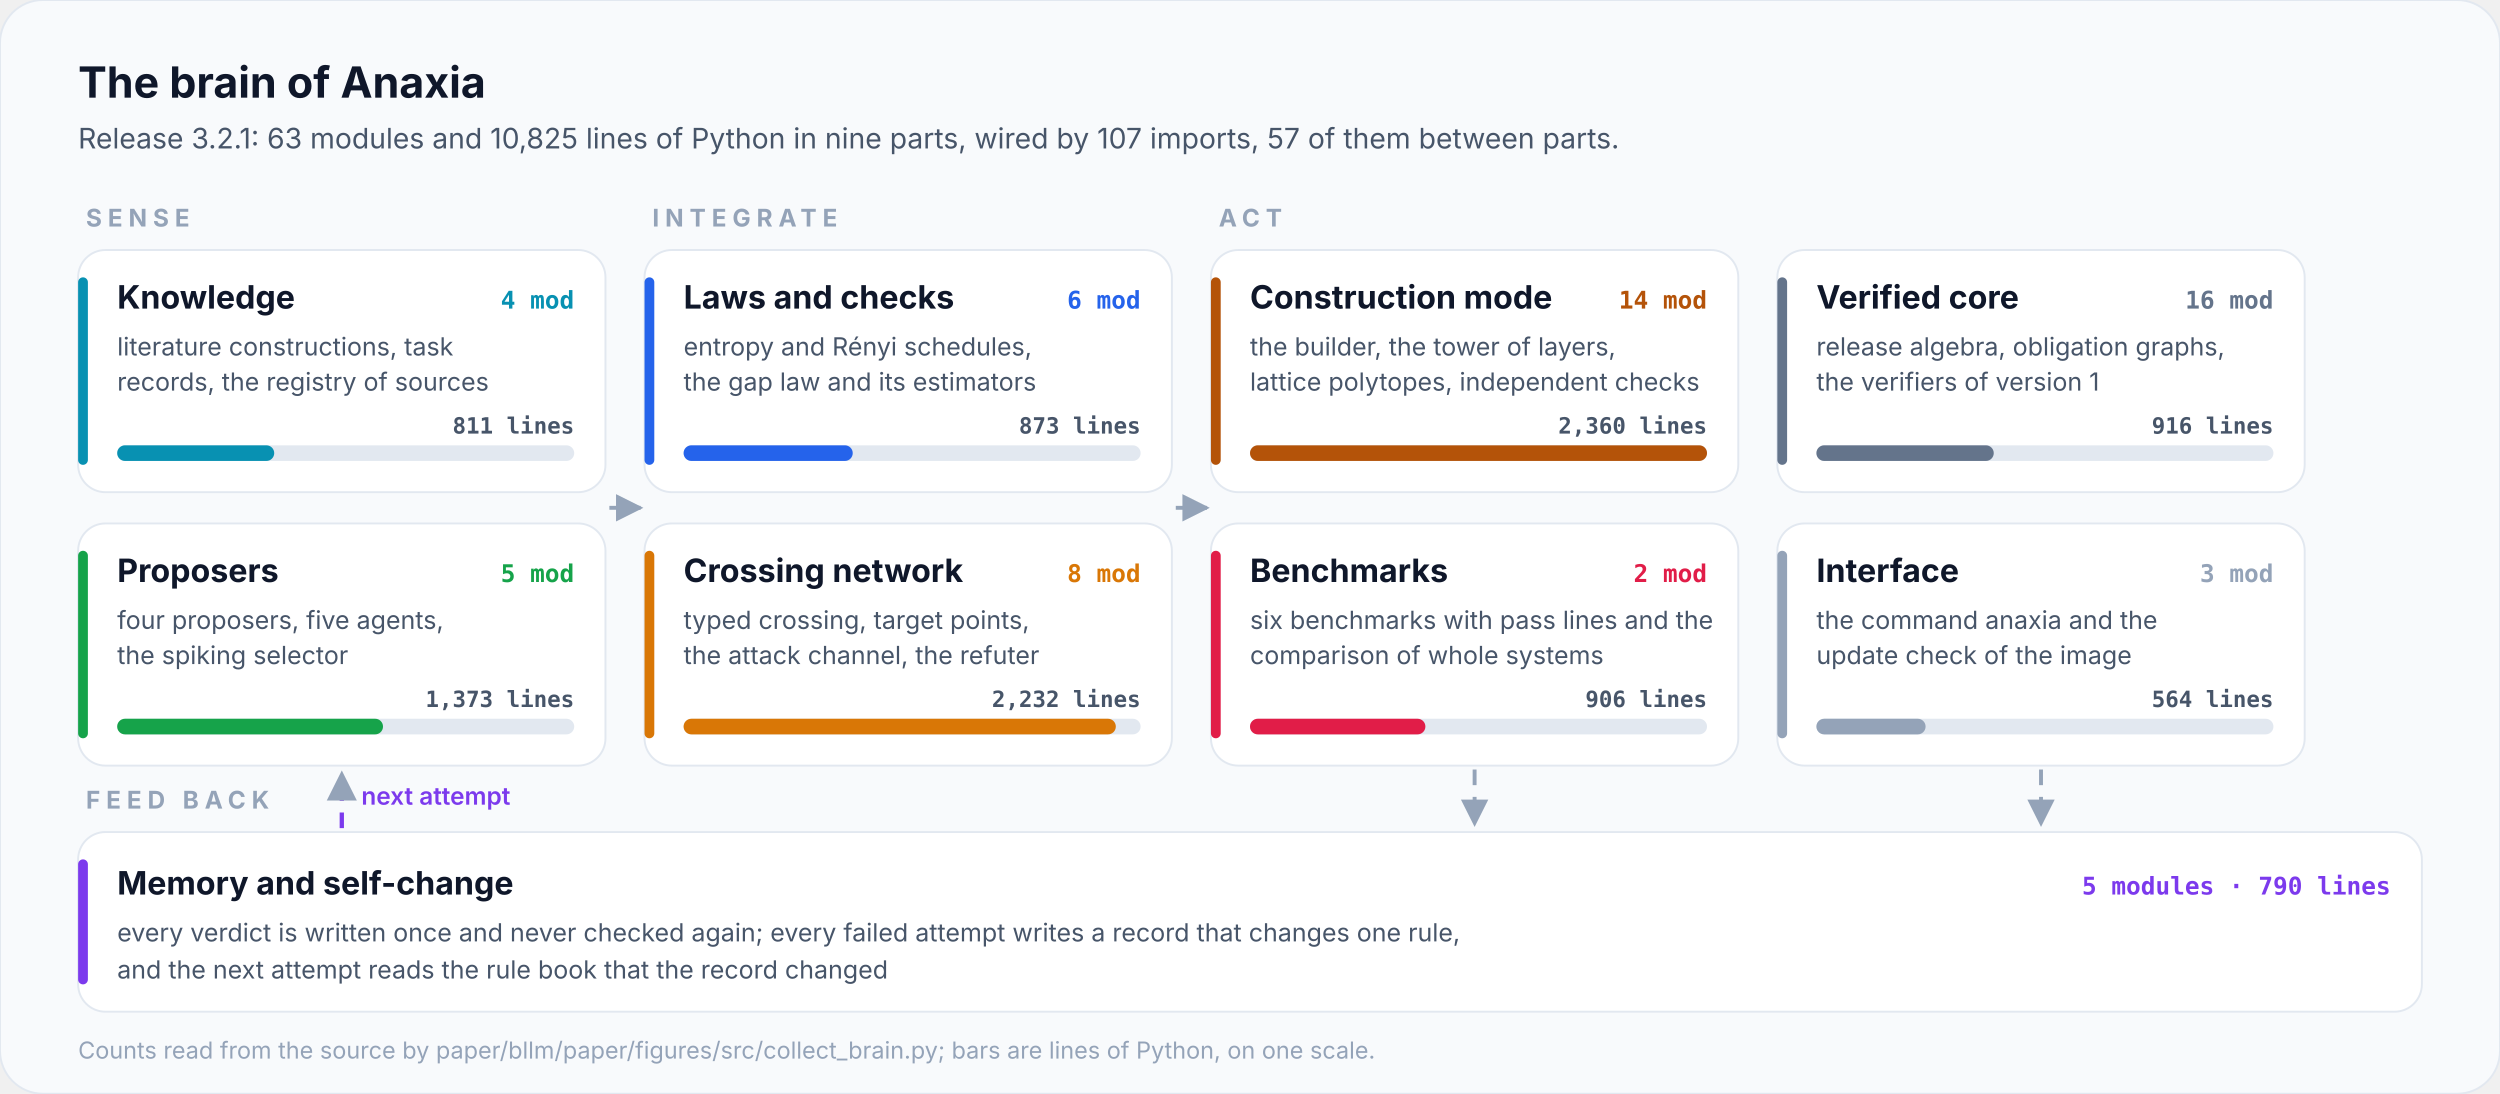
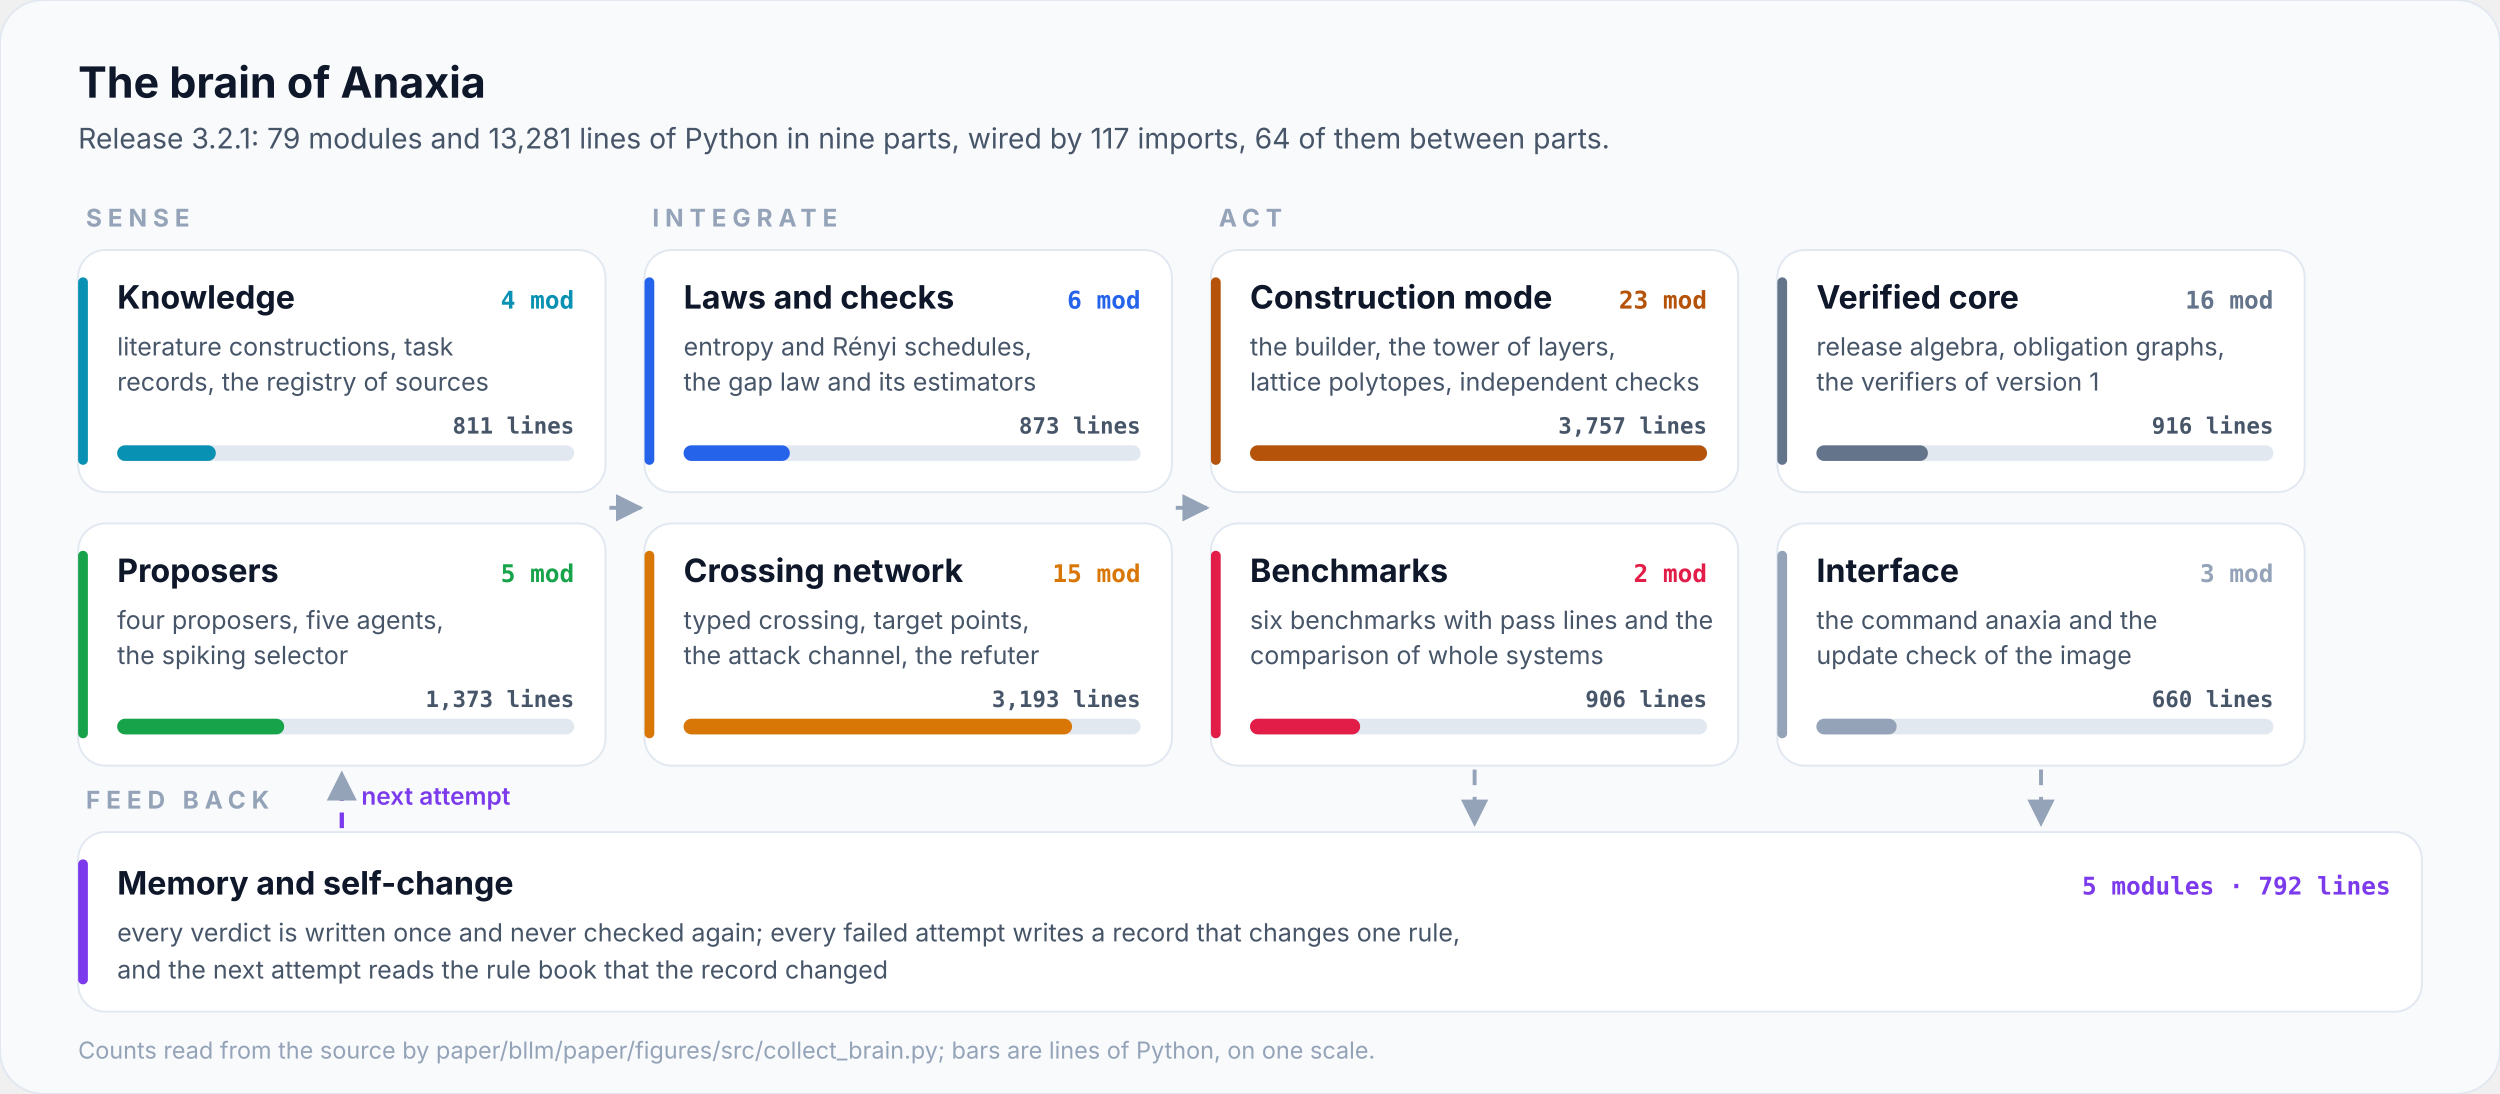
- <svg xmlns="http://www.w3.org/2000/svg" viewBox="0 0 1280 560" width="1280" height="560" role="img" aria-label="The brain of Anaxia: 63 modules in nine parts">
+ <svg xmlns="http://www.w3.org/2000/svg" viewBox="0 0 1280 560" width="1280" height="560" role="img" aria-label="The brain of Anaxia: 79 modules in nine parts">
  <style>@keyframes flow{to{stroke-dashoffset:-28}}@keyframes pulse{0%,100%{transform:scale(1)}50%{transform:scale(1.12)}}@keyframes rise{from{transform:scaleX(0)}to{transform:scaleX(1)}}[marker-end]{stroke-dasharray:8 6;animation:flow 1.4s linear infinite}.pulse{transform-box:fill-box;transform-origin:center;animation:pulse 2.4s ease-in-out infinite}.rise{transform-box:fill-box;transform-origin:left;animation:rise 1.8s cubic-bezier(.2,.8,.2,1) both}@keyframes draw{from{stroke-dashoffset:1}to{stroke-dashoffset:0}}.draw{stroke-dasharray:1;stroke-dashoffset:1;animation:draw 1.1s cubic-bezier(.4,0,.2,1) forwards}@keyframes orbit{to{transform:rotate(360deg)}}.orbit{transform-box:fill-box;transform-origin:center;animation:orbit 12s linear infinite}@keyframes grow{from{transform:scaleY(0)}to{transform:scaleY(1)}}.grow{transform-box:fill-box;transform-origin:bottom;animation:grow 1.6s cubic-bezier(.2,.8,.2,1) both}@keyframes fade{from{opacity:0;transform:translateY(10px)}to{opacity:1;transform:none}}.fade{animation:fade .9s cubic-bezier(.2,.8,.2,1) both}@keyframes ping{0%{opacity:.7;transform:scale(1)}100%{opacity:0;transform:scale(2.6)}}.ping{transform-box:fill-box;transform-origin:center;animation:ping 2.2s cubic-bezier(0,0,.2,1) infinite}@keyframes sweep{0%,55%{transform:translateX(-100%)}100%{transform:translateX(100%)}}.sweep{transform-box:fill-box;animation:sweep 7s ease-in-out infinite}@keyframes march{to{stroke-dashoffset:-24}}.march{stroke-dasharray:3 9;animation:march 2s linear infinite}</style>
  <style>@media (prefers-reduced-motion:reduce){*{animation:none!important}.draw{stroke-dashoffset:0!important}.ping,.sweep{display:none}}</style>
  <defs>
    <marker id="ar" viewBox="0 0 10 10" refX="9" refY="5" markerWidth="7" markerHeight="7" orient="auto-start-reverse">
      <path d="M0,0 L10,5 L0,10 z" fill="#94a3b8" />
    </marker>
  </defs>
  <rect width="1280" height="560" rx="22" fill="#f8fafc" stroke="#e2e8f0" />
  <text x="40.0" y="50.0" font-family="Inter, 'Segoe UI', Roboto, Helvetica, Arial, sans-serif" font-size="22" font-weight="700" fill="#0f172a" text-anchor="start">The brain of Anaxia</text>
-   <text x="40.0" y="76.0" font-family="Inter, 'Segoe UI', Roboto, Helvetica, Arial, sans-serif" font-size="14.5" font-weight="400" fill="#475569" text-anchor="start">Release 3.2.1: 63 modules and 10,825 lines of Python in nine parts, wired by 107 imports, 57 of them between parts.</text>
+   <text x="40.0" y="76.0" font-family="Inter, 'Segoe UI', Roboto, Helvetica, Arial, sans-serif" font-size="14.5" font-weight="400" fill="#475569" text-anchor="start">Release 3.2.1: 79 modules and 13,281 lines of Python in nine parts, wired by 117 imports, 64 of them between parts.</text>
  <text x="44.0" y="116.0" font-family="Inter, 'Segoe UI', Roboto, Helvetica, Arial, sans-serif" font-size="12.5" font-weight="700" fill="#94a3b8" text-anchor="start" letter-spacing="3">SENSE</text>
  <rect x="40" y="128" width="270" height="124" rx="14" fill="#ffffff" stroke="#e2e8f0" />
  <rect x="40" y="142" width="5" height="96" rx="2.5" fill="#0891b2" />
  <text x="60.0" y="158.0" font-family="Inter, 'Segoe UI', Roboto, Helvetica, Arial, sans-serif" font-size="16.5" font-weight="700" fill="#0f172a" text-anchor="start">Knowledge</text>
  <text x="294.0" y="158.0" font-family="'JetBrains Mono', 'SFMono-Regular', Menlo, Consolas, monospace" font-size="12.5" font-weight="700" fill="#0891b2" text-anchor="end">4 mod</text>
  <text x="60.0" y="182.0" font-family="Inter, 'Segoe UI', Roboto, Helvetica, Arial, sans-serif" font-size="12.8" font-weight="400" fill="#475569" text-anchor="start">literature constructions, task</text>
  <text x="60.0" y="200.0" font-family="Inter, 'Segoe UI', Roboto, Helvetica, Arial, sans-serif" font-size="12.8" font-weight="400" fill="#475569" text-anchor="start">records, the registry of sources</text>
  <rect x="60" y="228" width="234" height="8" rx="4" fill="#e2e8f0" />
-   <rect class="rise" x="60" y="228" width="80.4" height="8" rx="4" fill="#0891b2" />
+   <rect class="rise" x="60" y="228" width="50.5" height="8" rx="4" fill="#0891b2" />
  <text x="294.0" y="222.0" font-family="'JetBrains Mono', 'SFMono-Regular', Menlo, Consolas, monospace" font-size="11.5" font-weight="600" fill="#475569" text-anchor="end">811 lines</text>
  <rect x="40" y="268" width="270" height="124" rx="14" fill="#ffffff" stroke="#e2e8f0" />
  <rect x="40" y="282" width="5" height="96" rx="2.5" fill="#16a34a" />
  <text x="60.0" y="298.0" font-family="Inter, 'Segoe UI', Roboto, Helvetica, Arial, sans-serif" font-size="16.5" font-weight="700" fill="#0f172a" text-anchor="start">Proposers</text>
  <text x="294.0" y="298.0" font-family="'JetBrains Mono', 'SFMono-Regular', Menlo, Consolas, monospace" font-size="12.5" font-weight="700" fill="#16a34a" text-anchor="end">5 mod</text>
  <text x="60.0" y="322.0" font-family="Inter, 'Segoe UI', Roboto, Helvetica, Arial, sans-serif" font-size="12.8" font-weight="400" fill="#475569" text-anchor="start">four proposers, five agents,</text>
  <text x="60.0" y="340.0" font-family="Inter, 'Segoe UI', Roboto, Helvetica, Arial, sans-serif" font-size="12.8" font-weight="400" fill="#475569" text-anchor="start">the spiking selector</text>
  <rect x="60" y="368" width="234" height="8" rx="4" fill="#e2e8f0" />
-   <rect class="rise" x="60" y="368" width="136.1" height="8" rx="4" fill="#16a34a" />
+   <rect class="rise" x="60" y="368" width="85.5" height="8" rx="4" fill="#16a34a" />
  <text x="294.0" y="362.0" font-family="'JetBrains Mono', 'SFMono-Regular', Menlo, Consolas, monospace" font-size="11.5" font-weight="600" fill="#475569" text-anchor="end">1,373 lines</text>
  <text x="334.0" y="116.0" font-family="Inter, 'Segoe UI', Roboto, Helvetica, Arial, sans-serif" font-size="12.5" font-weight="700" fill="#94a3b8" text-anchor="start" letter-spacing="3">INTEGRATE</text>
  <rect x="330" y="128" width="270" height="124" rx="14" fill="#ffffff" stroke="#e2e8f0" />
  <rect x="330" y="142" width="5" height="96" rx="2.5" fill="#2563eb" />
  <text x="350.0" y="158.0" font-family="Inter, 'Segoe UI', Roboto, Helvetica, Arial, sans-serif" font-size="16.5" font-weight="700" fill="#0f172a" text-anchor="start">Laws and checks</text>
  <text x="584.0" y="158.0" font-family="'JetBrains Mono', 'SFMono-Regular', Menlo, Consolas, monospace" font-size="12.5" font-weight="700" fill="#2563eb" text-anchor="end">6 mod</text>
  <text x="350.0" y="182.0" font-family="Inter, 'Segoe UI', Roboto, Helvetica, Arial, sans-serif" font-size="12.8" font-weight="400" fill="#475569" text-anchor="start">entropy and Rényi schedules,</text>
  <text x="350.0" y="200.0" font-family="Inter, 'Segoe UI', Roboto, Helvetica, Arial, sans-serif" font-size="12.8" font-weight="400" fill="#475569" text-anchor="start">the gap law and its estimators</text>
  <rect x="350" y="228" width="234" height="8" rx="4" fill="#e2e8f0" />
-   <rect class="rise" x="350" y="228" width="86.6" height="8" rx="4" fill="#2563eb" />
+   <rect class="rise" x="350" y="228" width="54.4" height="8" rx="4" fill="#2563eb" />
  <text x="584.0" y="222.0" font-family="'JetBrains Mono', 'SFMono-Regular', Menlo, Consolas, monospace" font-size="11.5" font-weight="600" fill="#475569" text-anchor="end">873 lines</text>
  <rect x="330" y="268" width="270" height="124" rx="14" fill="#ffffff" stroke="#e2e8f0" />
  <rect x="330" y="282" width="5" height="96" rx="2.5" fill="#d97706" />
  <text x="350.0" y="298.0" font-family="Inter, 'Segoe UI', Roboto, Helvetica, Arial, sans-serif" font-size="16.5" font-weight="700" fill="#0f172a" text-anchor="start">Crossing network</text>
-   <text x="584.0" y="298.0" font-family="'JetBrains Mono', 'SFMono-Regular', Menlo, Consolas, monospace" font-size="12.5" font-weight="700" fill="#d97706" text-anchor="end">8 mod</text>
+   <text x="584.0" y="298.0" font-family="'JetBrains Mono', 'SFMono-Regular', Menlo, Consolas, monospace" font-size="12.5" font-weight="700" fill="#d97706" text-anchor="end">15 mod</text>
  <text x="350.0" y="322.0" font-family="Inter, 'Segoe UI', Roboto, Helvetica, Arial, sans-serif" font-size="12.8" font-weight="400" fill="#475569" text-anchor="start">typed crossing, target points,</text>
  <text x="350.0" y="340.0" font-family="Inter, 'Segoe UI', Roboto, Helvetica, Arial, sans-serif" font-size="12.8" font-weight="400" fill="#475569" text-anchor="start">the attack channel, the refuter</text>
  <rect x="350" y="368" width="234" height="8" rx="4" fill="#e2e8f0" />
-   <rect class="rise" x="350" y="368" width="221.3" height="8" rx="4" fill="#d97706" />
-   <text x="584.0" y="362.0" font-family="'JetBrains Mono', 'SFMono-Regular', Menlo, Consolas, monospace" font-size="11.5" font-weight="600" fill="#475569" text-anchor="end">2,232 lines</text>
+   <rect class="rise" x="350" y="368" width="198.9" height="8" rx="4" fill="#d97706" />
+   <text x="584.0" y="362.0" font-family="'JetBrains Mono', 'SFMono-Regular', Menlo, Consolas, monospace" font-size="11.5" font-weight="600" fill="#475569" text-anchor="end">3,193 lines</text>
  <text x="624.0" y="116.0" font-family="Inter, 'Segoe UI', Roboto, Helvetica, Arial, sans-serif" font-size="12.5" font-weight="700" fill="#94a3b8" text-anchor="start" letter-spacing="3">ACT</text>
  <rect x="620" y="128" width="270" height="124" rx="14" fill="#ffffff" stroke="#e2e8f0" />
  <rect x="620" y="142" width="5" height="96" rx="2.5" fill="#b45309" />
  <text x="640.0" y="158.0" font-family="Inter, 'Segoe UI', Roboto, Helvetica, Arial, sans-serif" font-size="16.5" font-weight="700" fill="#0f172a" text-anchor="start">Construction mode</text>
-   <text x="874.0" y="158.0" font-family="'JetBrains Mono', 'SFMono-Regular', Menlo, Consolas, monospace" font-size="12.5" font-weight="700" fill="#b45309" text-anchor="end">14 mod</text>
+   <text x="874.0" y="158.0" font-family="'JetBrains Mono', 'SFMono-Regular', Menlo, Consolas, monospace" font-size="12.5" font-weight="700" fill="#b45309" text-anchor="end">23 mod</text>
  <text x="640.0" y="182.0" font-family="Inter, 'Segoe UI', Roboto, Helvetica, Arial, sans-serif" font-size="12.8" font-weight="400" fill="#475569" text-anchor="start">the builder, the tower of layers,</text>
  <text x="640.0" y="200.0" font-family="Inter, 'Segoe UI', Roboto, Helvetica, Arial, sans-serif" font-size="12.8" font-weight="400" fill="#475569" text-anchor="start">lattice polytopes, independent checks</text>
  <rect x="640" y="228" width="234" height="8" rx="4" fill="#e2e8f0" />
  <rect class="rise" x="640" y="228" width="234.0" height="8" rx="4" fill="#b45309" />
-   <text x="874.0" y="222.0" font-family="'JetBrains Mono', 'SFMono-Regular', Menlo, Consolas, monospace" font-size="11.5" font-weight="600" fill="#475569" text-anchor="end">2,360 lines</text>
+   <text x="874.0" y="222.0" font-family="'JetBrains Mono', 'SFMono-Regular', Menlo, Consolas, monospace" font-size="11.5" font-weight="600" fill="#475569" text-anchor="end">3,757 lines</text>
  <rect x="620" y="268" width="270" height="124" rx="14" fill="#ffffff" stroke="#e2e8f0" />
  <rect x="620" y="282" width="5" height="96" rx="2.5" fill="#e11d48" />
  <text x="640.0" y="298.0" font-family="Inter, 'Segoe UI', Roboto, Helvetica, Arial, sans-serif" font-size="16.5" font-weight="700" fill="#0f172a" text-anchor="start">Benchmarks</text>
  <text x="874.0" y="298.0" font-family="'JetBrains Mono', 'SFMono-Regular', Menlo, Consolas, monospace" font-size="12.5" font-weight="700" fill="#e11d48" text-anchor="end">2 mod</text>
  <text x="640.0" y="322.0" font-family="Inter, 'Segoe UI', Roboto, Helvetica, Arial, sans-serif" font-size="12.8" font-weight="400" fill="#475569" text-anchor="start">six benchmarks with pass lines and the</text>
  <text x="640.0" y="340.0" font-family="Inter, 'Segoe UI', Roboto, Helvetica, Arial, sans-serif" font-size="12.8" font-weight="400" fill="#475569" text-anchor="start">comparison of whole systems</text>
  <rect x="640" y="368" width="234" height="8" rx="4" fill="#e2e8f0" />
-   <rect class="rise" x="640" y="368" width="89.8" height="8" rx="4" fill="#e11d48" />
+   <rect class="rise" x="640" y="368" width="56.4" height="8" rx="4" fill="#e11d48" />
  <text x="874.0" y="362.0" font-family="'JetBrains Mono', 'SFMono-Regular', Menlo, Consolas, monospace" font-size="11.5" font-weight="600" fill="#475569" text-anchor="end">906 lines</text>
  <rect x="910" y="128" width="270" height="124" rx="14" fill="#ffffff" stroke="#e2e8f0" />
  <rect x="910" y="142" width="5" height="96" rx="2.5" fill="#64748b" />
  <text x="930.0" y="158.0" font-family="Inter, 'Segoe UI', Roboto, Helvetica, Arial, sans-serif" font-size="16.5" font-weight="700" fill="#0f172a" text-anchor="start">Verified core</text>
  <text x="1164.0" y="158.0" font-family="'JetBrains Mono', 'SFMono-Regular', Menlo, Consolas, monospace" font-size="12.5" font-weight="700" fill="#64748b" text-anchor="end">16 mod</text>
  <text x="930.0" y="182.0" font-family="Inter, 'Segoe UI', Roboto, Helvetica, Arial, sans-serif" font-size="12.8" font-weight="400" fill="#475569" text-anchor="start">release algebra, obligation graphs,</text>
  <text x="930.0" y="200.0" font-family="Inter, 'Segoe UI', Roboto, Helvetica, Arial, sans-serif" font-size="12.8" font-weight="400" fill="#475569" text-anchor="start">the verifiers of version 1</text>
  <rect x="930" y="228" width="234" height="8" rx="4" fill="#e2e8f0" />
-   <rect class="rise" x="930" y="228" width="90.8" height="8" rx="4" fill="#64748b" />
+   <rect class="rise" x="930" y="228" width="57.1" height="8" rx="4" fill="#64748b" />
  <text x="1164.0" y="222.0" font-family="'JetBrains Mono', 'SFMono-Regular', Menlo, Consolas, monospace" font-size="11.5" font-weight="600" fill="#475569" text-anchor="end">916 lines</text>
  <rect x="910" y="268" width="270" height="124" rx="14" fill="#ffffff" stroke="#e2e8f0" />
  <rect x="910" y="282" width="5" height="96" rx="2.5" fill="#94a3b8" />
  <text x="930.0" y="298.0" font-family="Inter, 'Segoe UI', Roboto, Helvetica, Arial, sans-serif" font-size="16.5" font-weight="700" fill="#0f172a" text-anchor="start">Interface</text>
  <text x="1164.0" y="298.0" font-family="'JetBrains Mono', 'SFMono-Regular', Menlo, Consolas, monospace" font-size="12.5" font-weight="700" fill="#94a3b8" text-anchor="end">3 mod</text>
  <text x="930.0" y="322.0" font-family="Inter, 'Segoe UI', Roboto, Helvetica, Arial, sans-serif" font-size="12.8" font-weight="400" fill="#475569" text-anchor="start">the command anaxia and the</text>
  <text x="930.0" y="340.0" font-family="Inter, 'Segoe UI', Roboto, Helvetica, Arial, sans-serif" font-size="12.8" font-weight="400" fill="#475569" text-anchor="start">update check of the image</text>
  <rect x="930" y="368" width="234" height="8" rx="4" fill="#e2e8f0" />
-   <rect class="rise" x="930" y="368" width="55.9" height="8" rx="4" fill="#94a3b8" />
-   <text x="1164.0" y="362.0" font-family="'JetBrains Mono', 'SFMono-Regular', Menlo, Consolas, monospace" font-size="11.5" font-weight="600" fill="#475569" text-anchor="end">564 lines</text>
+   <rect class="rise" x="930" y="368" width="41.1" height="8" rx="4" fill="#94a3b8" />
+   <text x="1164.0" y="362.0" font-family="'JetBrains Mono', 'SFMono-Regular', Menlo, Consolas, monospace" font-size="11.5" font-weight="600" fill="#475569" text-anchor="end">660 lines</text>
  <line x1="312" y1="260" x2="328" y2="260" stroke="#94a3b8" stroke-width="2" marker-end="url(#ar)" />
  <line x1="602" y1="260" x2="618" y2="260" stroke="#94a3b8" stroke-width="2" marker-end="url(#ar)" />
  <text x="44.0" y="414.0" font-family="Inter, 'Segoe UI', Roboto, Helvetica, Arial, sans-serif" font-size="12.5" font-weight="700" fill="#94a3b8" text-anchor="start" letter-spacing="3">FEED BACK</text>
  <rect x="40" y="426" width="1200" height="92" rx="14" fill="#ffffff" stroke="#e2e8f0" />
  <rect x="40" y="440" width="5" height="64" rx="2.5" fill="#7c3aed" />
  <text x="60.0" y="458.0" font-family="Inter, 'Segoe UI', Roboto, Helvetica, Arial, sans-serif" font-size="16.5" font-weight="700" fill="#0f172a" text-anchor="start">Memory and self-change</text>
  <text x="60.0" y="482.0" font-family="Inter, 'Segoe UI', Roboto, Helvetica, Arial, sans-serif" font-size="12.8" font-weight="400" fill="#475569" text-anchor="start">every verdict is written once and never checked again; every failed attempt writes a record that changes one rule,</text>
  <text x="60.0" y="501.0" font-family="Inter, 'Segoe UI', Roboto, Helvetica, Arial, sans-serif" font-size="12.8" font-weight="400" fill="#475569" text-anchor="start">and the next attempt reads the rule book that the record changed</text>
-   <text x="1224.0" y="458.0" font-family="'JetBrains Mono', 'SFMono-Regular', Menlo, Consolas, monospace" font-size="12.5" font-weight="700" fill="#7c3aed" text-anchor="end">5 modules · 790 lines</text>
+   <text x="1224.0" y="458.0" font-family="'JetBrains Mono', 'SFMono-Regular', Menlo, Consolas, monospace" font-size="12.5" font-weight="700" fill="#7c3aed" text-anchor="end">5 modules · 792 lines</text>
  <line x1="755.0" y1="394" x2="755.0" y2="422" stroke="#94a3b8" stroke-width="2" marker-end="url(#ar)" />
  <line x1="1045.0" y1="394" x2="1045.0" y2="422" stroke="#94a3b8" stroke-width="2" marker-end="url(#ar)" />
  <path d="M175.0,424 L175.0,396" fill="none" stroke="#7c3aed" stroke-width="2.2" stroke-dasharray="6 5" marker-end="url(#ar)" />
  <text x="185.0" y="412.0" font-family="Inter, 'Segoe UI', Roboto, Helvetica, Arial, sans-serif" font-size="12.5" font-weight="600" fill="#7c3aed" text-anchor="start">next attempt</text>
  <text x="40.0" y="542.0" font-family="Inter, 'Segoe UI', Roboto, Helvetica, Arial, sans-serif" font-size="12" font-weight="400" fill="#94a3b8" text-anchor="start">Counts read from the source by paper/bllm/paper/figures/src/collect_brain.py; bars are lines of Python, on one scale.</text>
</svg>
